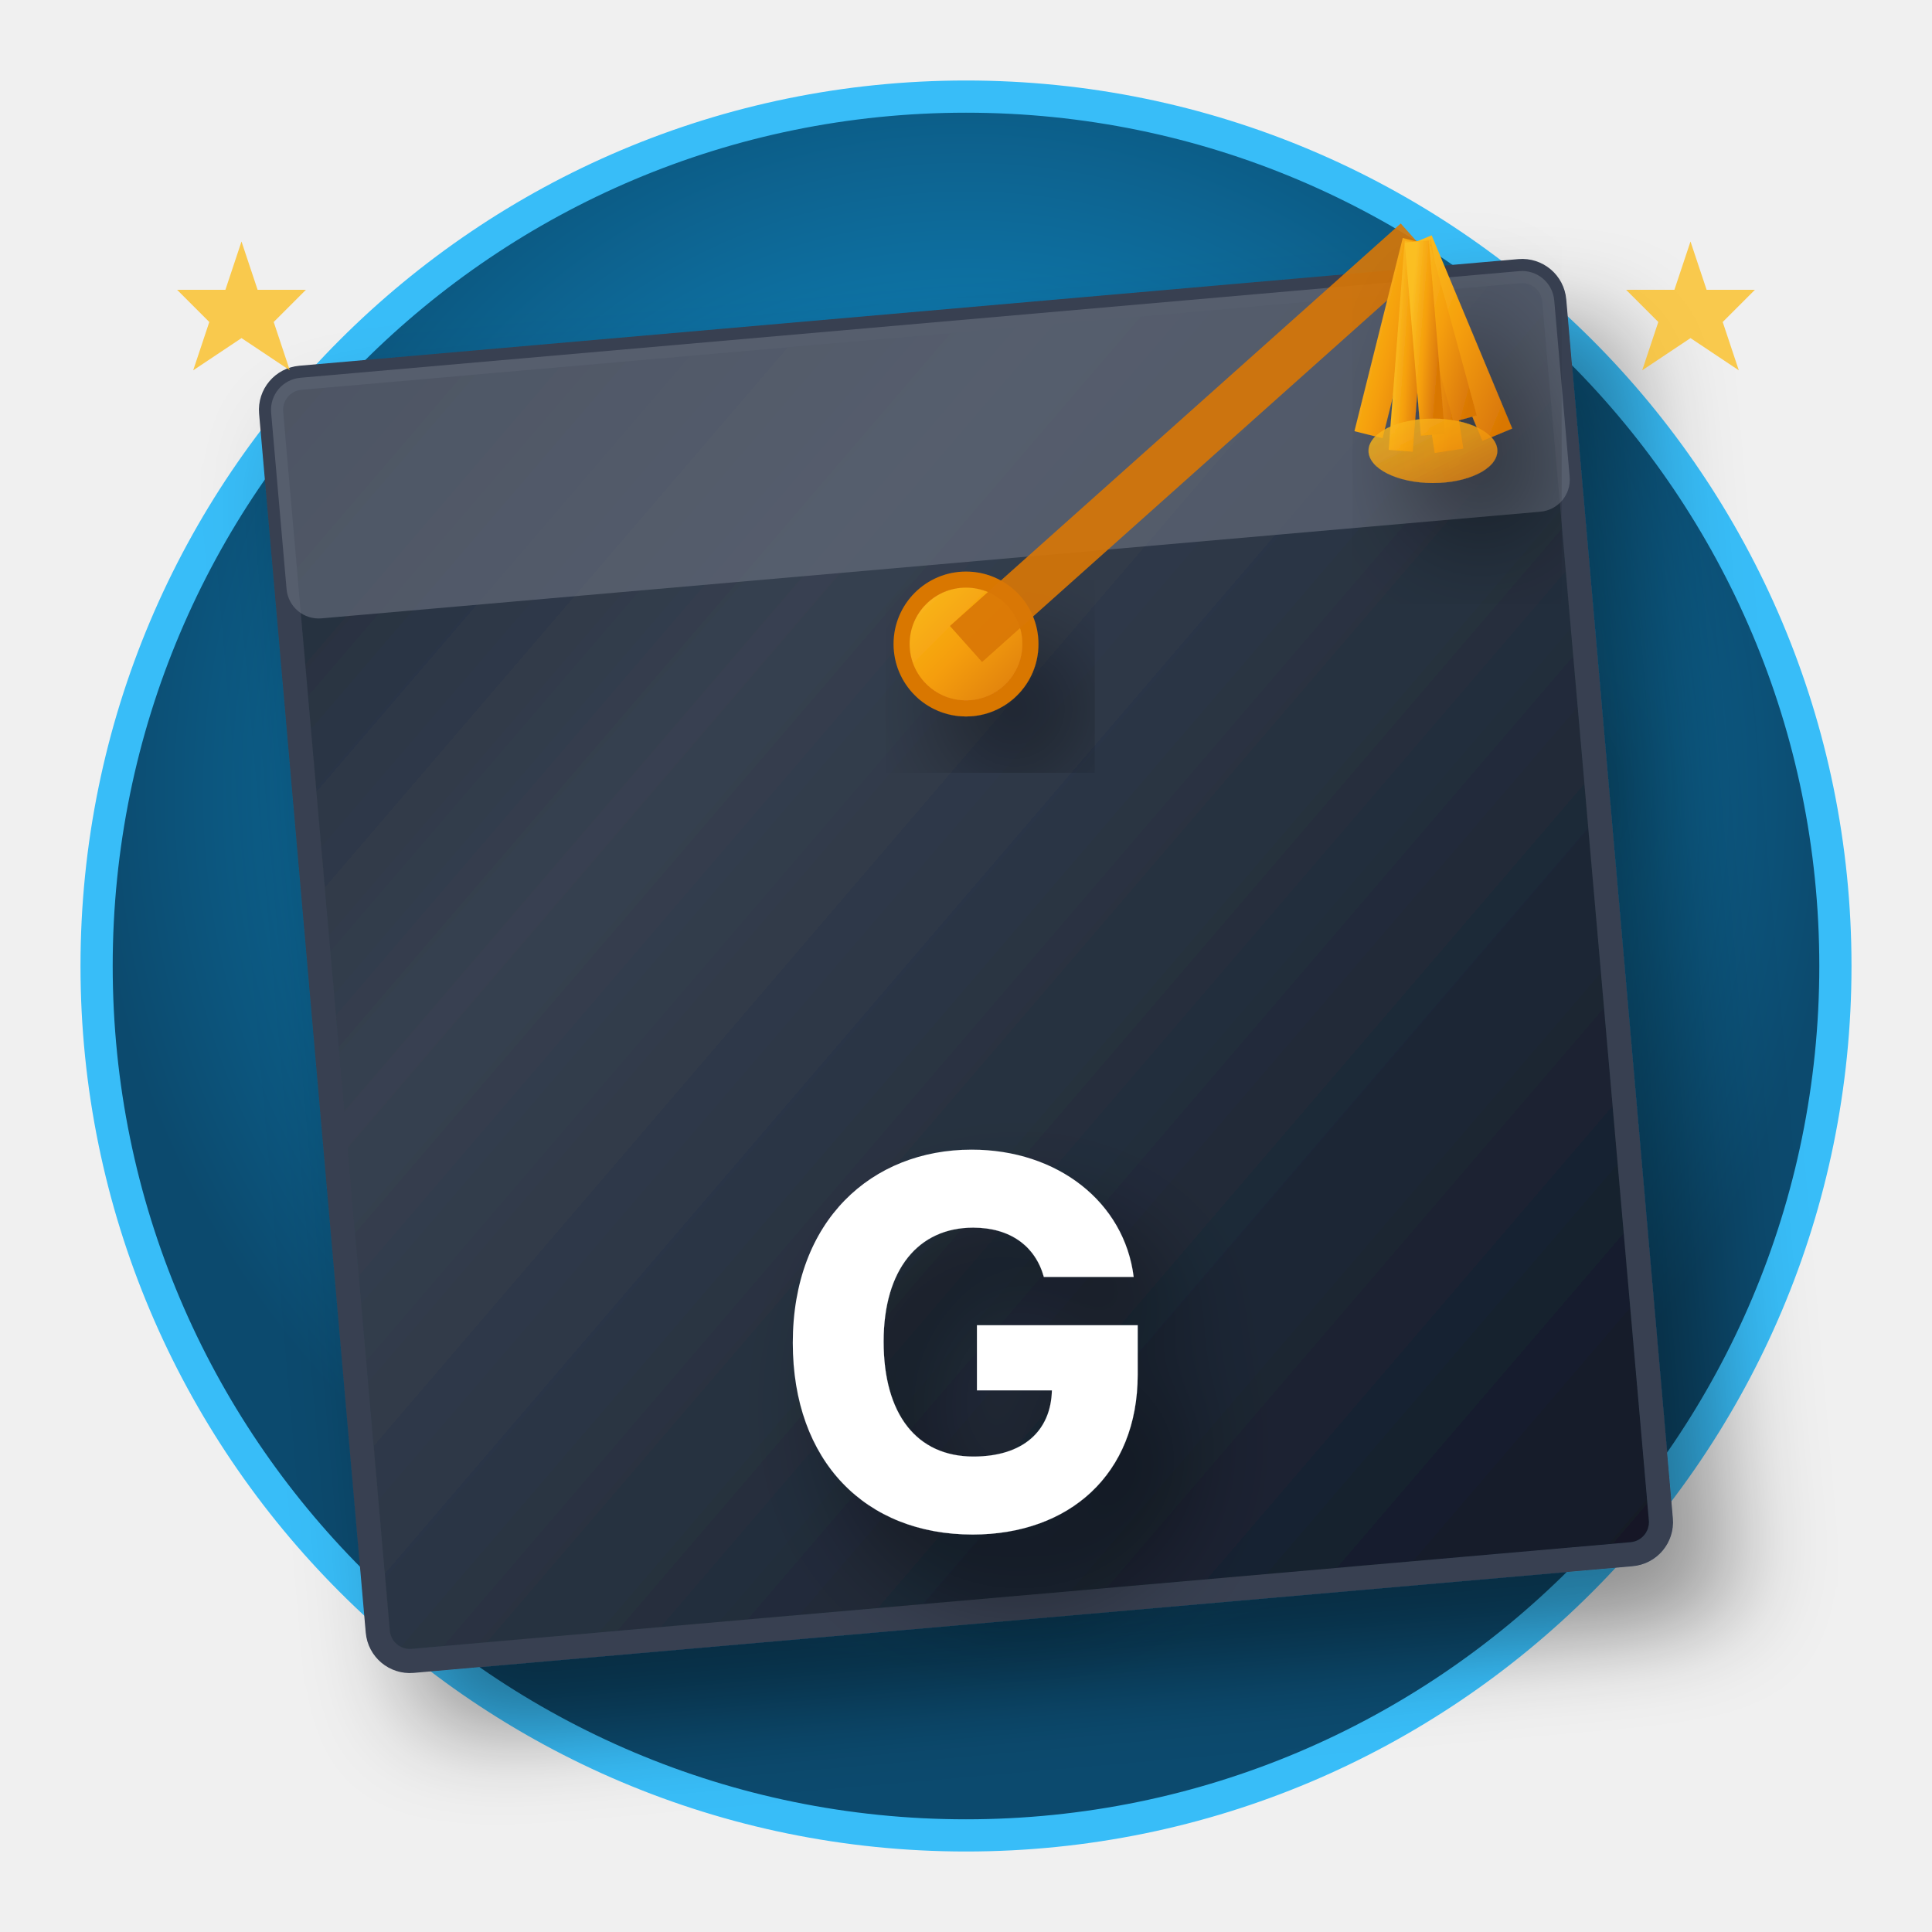
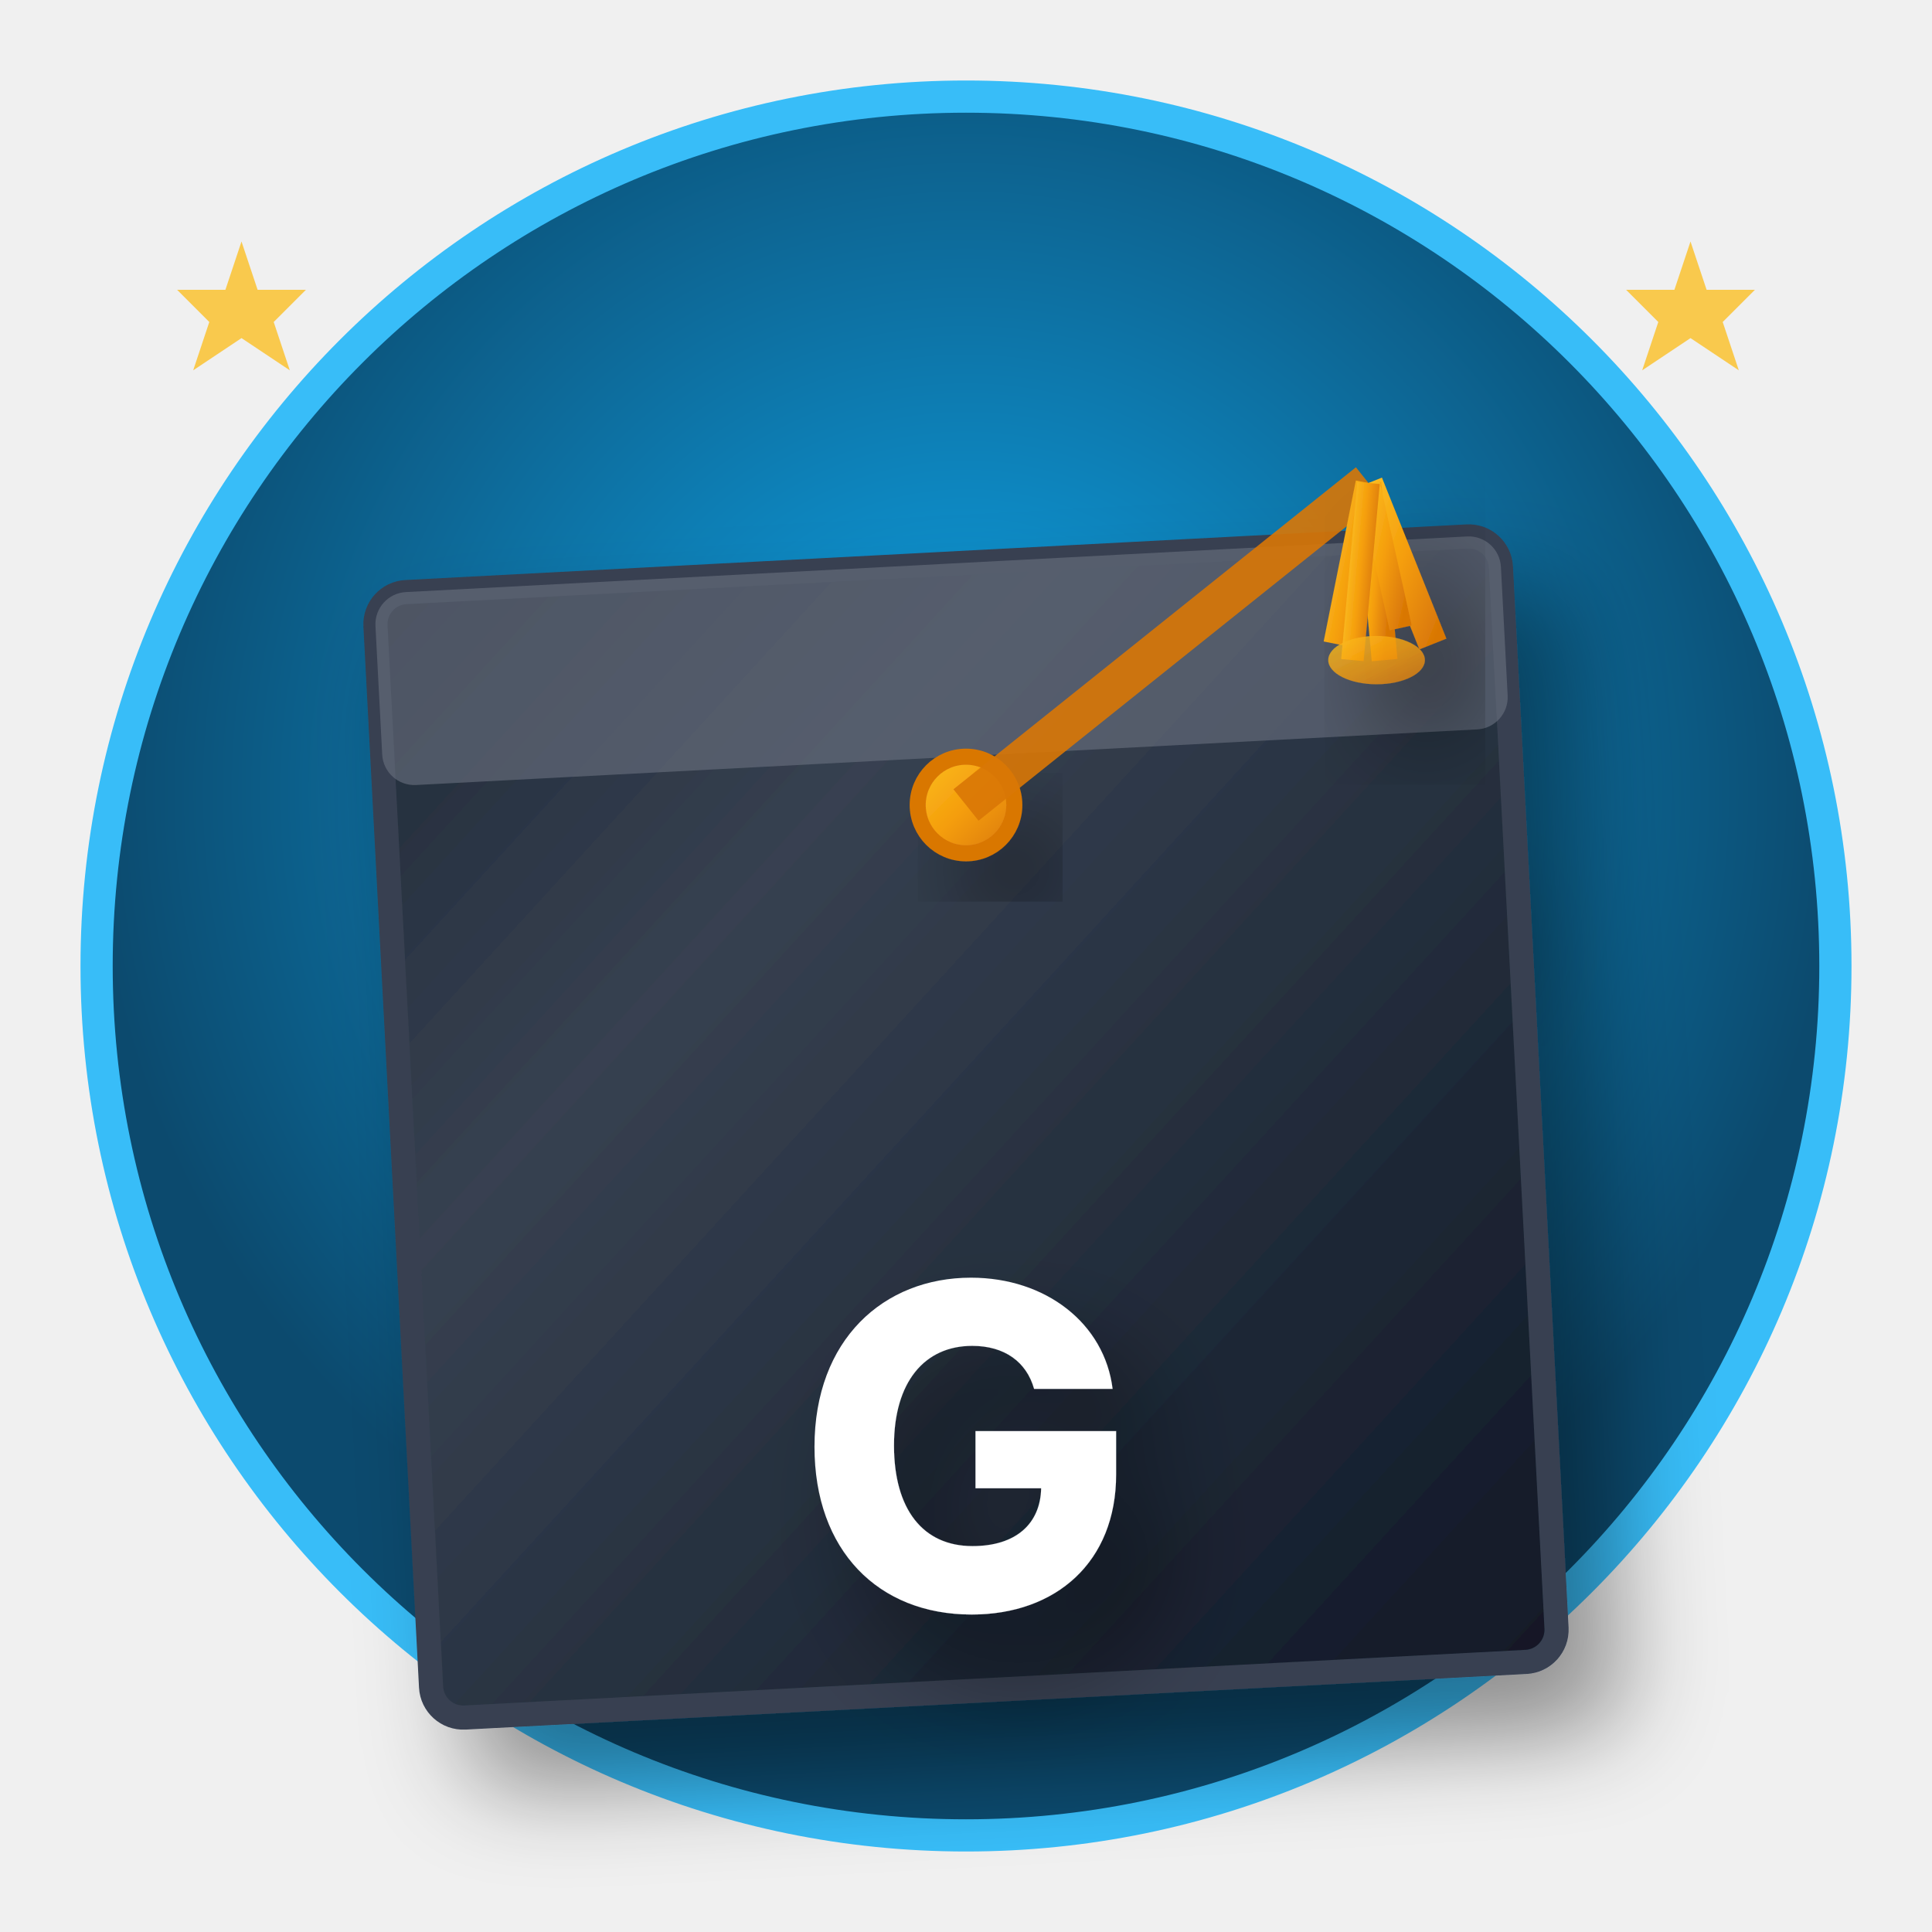
<svg xmlns="http://www.w3.org/2000/svg" viewBox="0 0 120 120">
  <defs>
    <radialGradient id="bgGradient" cx="0.5" cy="0.4">
      <stop offset="0%" stop-color="#0ea5e9" />
      <stop offset="100%" stop-color="#0c4a6e" />
    </radialGradient>
    <linearGradient id="capMain" x1="0%" y1="0%" x2="100%" y2="100%">
      <stop offset="0%" stop-color="#1f2937" />
      <stop offset="30%" stop-color="#374151" />
      <stop offset="70%" stop-color="#1f2937" />
      <stop offset="100%" stop-color="#111827" />
    </linearGradient>
    <linearGradient id="capBand" x1="0%" y1="0%" x2="0%" y2="100%">
      <stop offset="0%" stop-color="#6b7280" />
      <stop offset="50%" stop-color="#374151" />
      <stop offset="100%" stop-color="#1f2937" />
    </linearGradient>
    <linearGradient id="goldTassel" x1="0%" y1="0%" x2="100%" y2="100%">
      <stop offset="0%" stop-color="#fbbf24" />
      <stop offset="50%" stop-color="#f59e0b" />
      <stop offset="100%" stop-color="#d97706" />
    </linearGradient>
    <filter id="shadow3d" x="-50%" y="-50%" width="200%" height="200%">
      <feDropShadow dx="3" dy="4" stdDeviation="3" flood-color="#000000" flood-opacity="0.4" />
    </filter>
  </defs>
  <circle cx="60" cy="60" r="54" fill="url(#bgGradient)" stroke="#38bdf8" stroke-width="2" />
-   <ellipse cx="60" cy="45" rx="35" ry="6" fill="url(#capBand)" stroke="#4b5563" stroke-width="1" filter="url(#shadow3d)" />
-   <rect x="20" y="20" width="80" height="80" rx="2" ry="2" fill="url(#capMain)" stroke="#374151" stroke-width="1.5" transform="rotate(-5 60 60)" filter="url(#shadow3d)" />
-   <rect x="20" y="20" width="80" height="15" rx="2" ry="2" fill="#6b7280" opacity="0.6" transform="rotate(-5 60 60)" />
-   <circle cx="60" cy="40" r="4" fill="url(#goldTassel)" stroke="#d97706" stroke-width="1" filter="url(#shadow3d)" />
-   <line x1="60" y1="40" x2="88" y2="15" stroke="#d97706" stroke-width="3" opacity="0.9" />
-   <g transform="translate(88,15)" filter="url(#shadow3d)">
-     <line x1="0" y1="0" x2="5" y2="12" stroke="url(#goldTassel)" stroke-width="2" />
-     <line x1="0" y1="0" x2="2" y2="13" stroke="url(#goldTassel)" stroke-width="1.8" />
-     <line x1="0" y1="0" x2="0" y2="14" stroke="url(#goldTassel)" stroke-width="1.8" />
-     <line x1="0" y1="0" x2="-3" y2="12" stroke="url(#goldTassel)" stroke-width="1.8" />
-     <line x1="0" y1="0" x2="3" y2="11" stroke="url(#goldTassel)" stroke-width="1.5" />
-     <line x1="0" y1="0" x2="-1" y2="13" stroke="url(#goldTassel)" stroke-width="1.5" />
-     <line x1="0" y1="0" x2="1" y2="12" stroke="url(#goldTassel)" stroke-width="1.5" />
-     <ellipse cx="1" cy="13" rx="4" ry="2" fill="url(#goldTassel)" opacity="0.8" />
+   <ellipse cx="60" cy="55" rx="30" ry="5" fill="url(#capBand)" stroke="#4b5563" stroke-width="1" filter="url(#shadow3d)" />
+   <rect x="25" y="35" width="70" height="70" rx="2" ry="2" fill="url(#capMain)" stroke="#374151" stroke-width="1.5" transform="rotate(-3 60 70)" filter="url(#shadow3d)" />
+   <rect x="25" y="35" width="70" height="12" rx="2" ry="2" fill="#6b7280" opacity="0.6" transform="rotate(-3 60 70)" />
+   <circle cx="60" cy="50" r="3" fill="url(#goldTassel)" stroke="#d97706" stroke-width="1" filter="url(#shadow3d)" />
+   <line x1="60" y1="50" x2="85" y2="30" stroke="#d97706" stroke-width="2.5" opacity="0.9" />
+   <g transform="translate(85,30)" filter="url(#shadow3d)">
+     <line x1="0" y1="0" x2="4" y2="10" stroke="url(#goldTassel)" stroke-width="1.8" />
+     <line x1="0" y1="0" x2="1" y2="11" stroke="url(#goldTassel)" stroke-width="1.6" />
+     <line x1="0" y1="0" x2="0" y2="12" stroke="url(#goldTassel)" stroke-width="1.6" />
+     <line x1="0" y1="0" x2="-2" y2="10" stroke="url(#goldTassel)" stroke-width="1.6" />
+     <line x1="0" y1="0" x2="2" y2="9" stroke="url(#goldTassel)" stroke-width="1.4" />
+     <line x1="0" y1="0" x2="-1" y2="11" stroke="url(#goldTassel)" stroke-width="1.4" />
+     <ellipse cx="0.5" cy="11" rx="3" ry="1.5" fill="url(#goldTassel)" opacity="0.8" />
  </g>
-   <text x="60" y="95" font-family="system-ui, -apple-system, sans-serif" font-size="32" font-weight="800" text-anchor="middle" fill="#ffffff" filter="url(#shadow3d)">G</text>
+   <text x="60" y="100" font-family="system-ui, -apple-system, sans-serif" font-size="28" font-weight="800" text-anchor="middle" fill="#ffffff" filter="url(#shadow3d)">G</text>
  <polygon points="15,15 16,18 19,18 17,20 18,23 15,21 12,23 13,20 11,18 14,18" fill="#fbbf24" opacity="0.8" />
  <polygon points="105,15 106,18 109,18 107,20 108,23 105,21 102,23 103,20 101,18 104,18" fill="#fbbf24" opacity="0.8" />
</svg>
